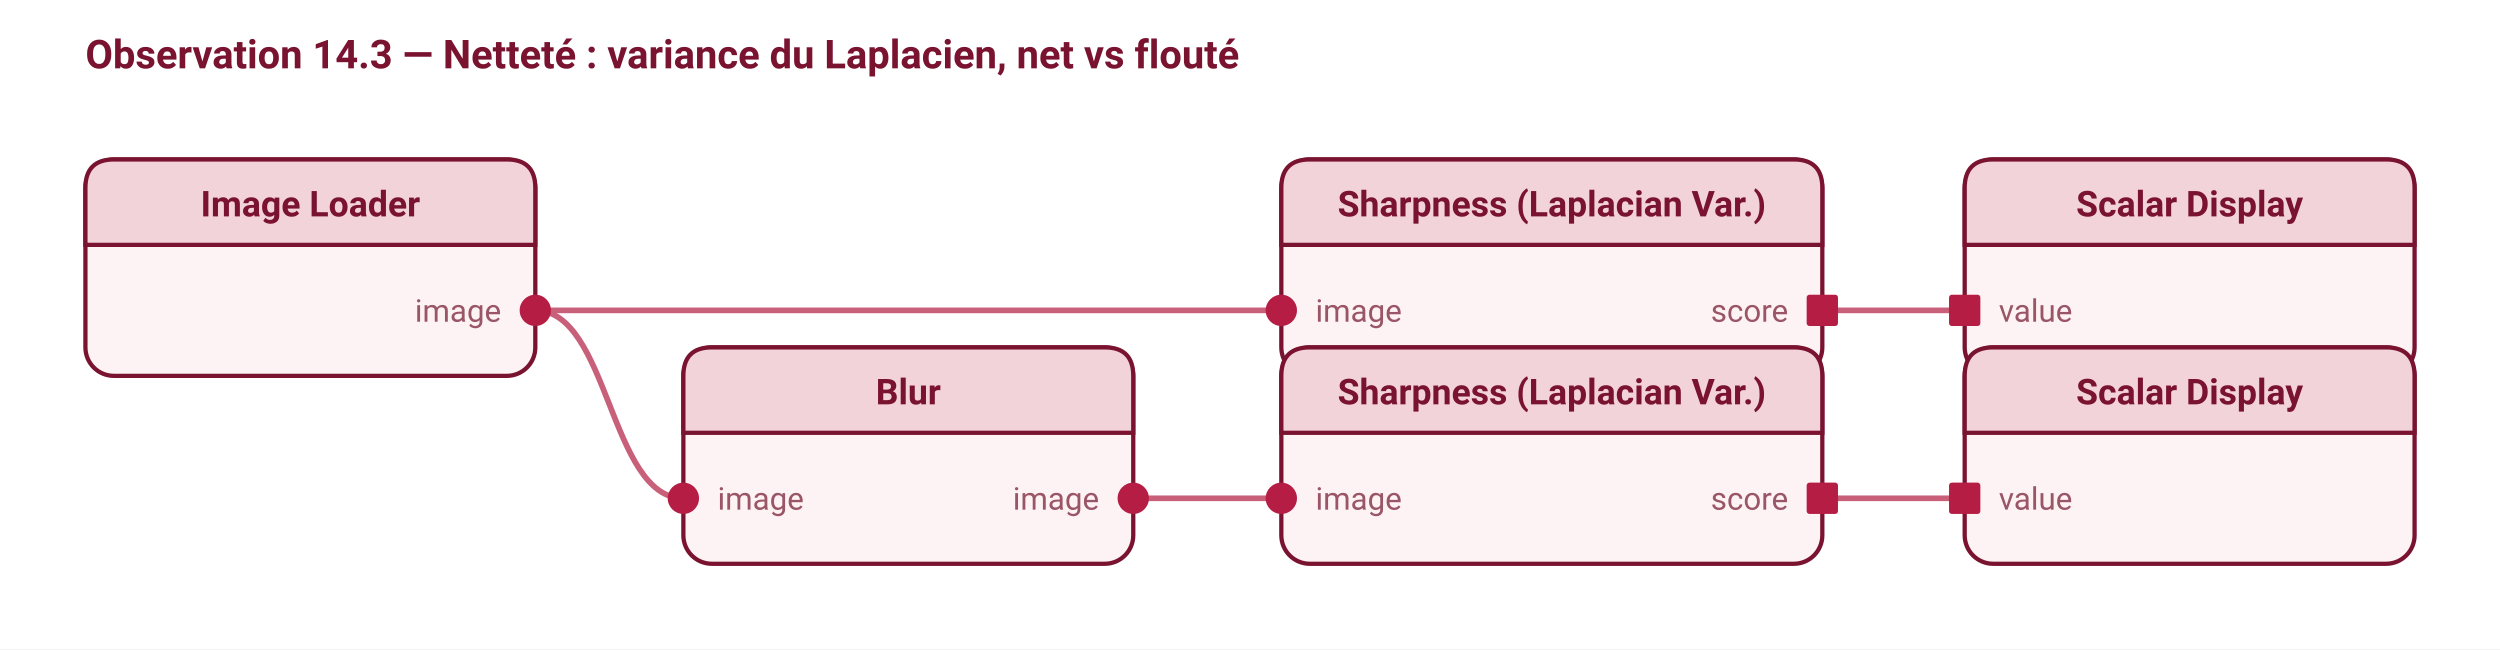
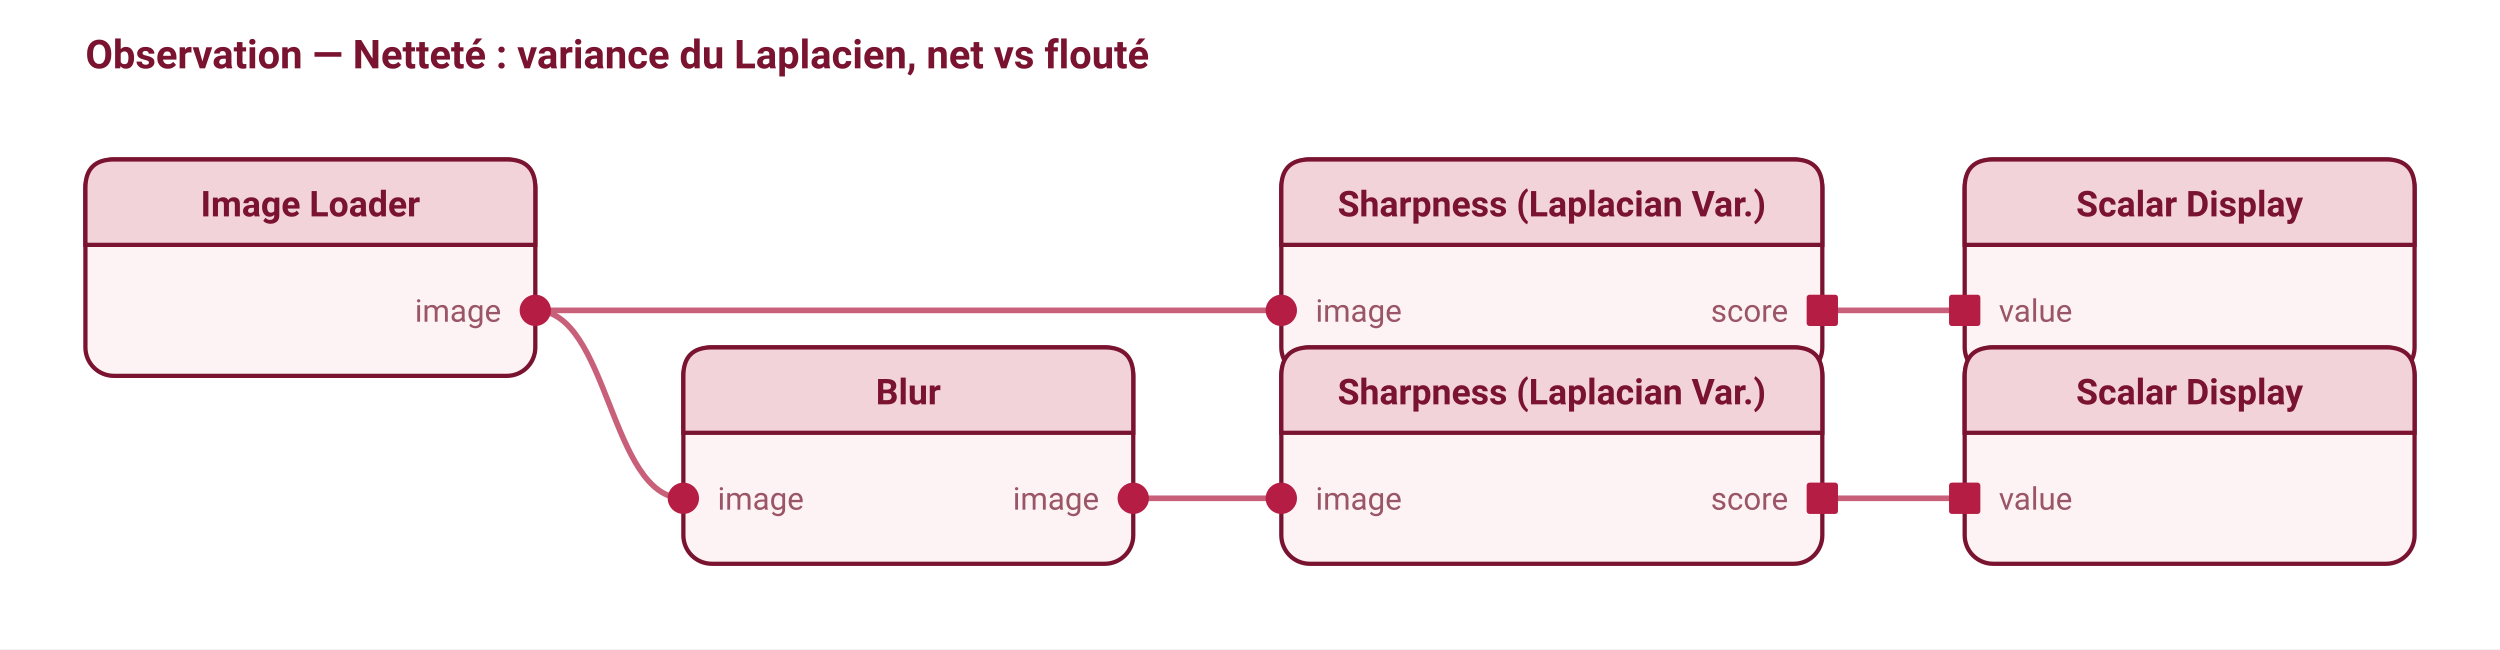
<svg xmlns="http://www.w3.org/2000/svg" viewBox="-30 -56 878 228" width="878" height="228" font-family="ui-sans-serif, -apple-system, 'Segoe UI', Roboto, sans-serif">
  <rect x="-30" y="-56" width="878" height="228" fill="#ffffff" />
-   <text x="0" y="-32" font-size="14" font-weight="600" fill="#7a1330">Observation 14.3 — Netteté : variance du Laplacien, net vs flouté</text>
+   <text x="0" y="-32" font-size="14" font-weight="600" fill="#7a1330">Observation — Netteté : variance du Laplacien, net vs flouté</text>
  <path d="M158.0,53.0 C289.0,53.0 289.0,53.0 420.0,53.0" fill="none" stroke="#c8607a" stroke-width="2" stroke-linecap="round" />
  <path d="M158.0,53.0 C184.0,53.0 184.0,119.0 210.0,119.0" fill="none" stroke="#c8607a" stroke-width="2" stroke-linecap="round" />
  <path d="M368.0,119.0 C394.0,119.0 394.0,119.0 420.0,119.0" fill="none" stroke="#c8607a" stroke-width="2" stroke-linecap="round" />
  <path d="M610.0,53.0 C635.0,53.0 635.0,53.0 660.0,53.0" fill="none" stroke="#c8607a" stroke-width="2" stroke-linecap="round" />
  <path d="M610.0,119.0 C635.0,119.0 635.0,119.0 660.0,119.0" fill="none" stroke="#c8607a" stroke-width="2" stroke-linecap="round" />
  <rect x="0" y="0" width="158" height="76" rx="10" fill="#fdf3f5" stroke="#7a1330" stroke-width="1.5" />
  <path d="M0,30 L0,10 Q0,0 10,0 L148,0 Q158,0 158,10 L158,30 Z" fill="#f3d3da" stroke="#7a1330" stroke-width="1.5" />
  <text x="79" y="20" font-size="12.5" font-weight="600" text-anchor="middle" fill="#7a1330">Image Loader</text>
  <circle cx="158.0" cy="53.0" r="5.5" fill="#b51d44" />
  <text x="146" y="57" font-size="11" text-anchor="end" fill="#9a5566">image</text>
  <rect x="210" y="66" width="158" height="76" rx="10" fill="#fdf3f5" stroke="#7a1330" stroke-width="1.5" />
  <path d="M210,96 L210,76 Q210,66 220,66 L358,66 Q368,66 368,76 L368,96 Z" fill="#f3d3da" stroke="#7a1330" stroke-width="1.5" />
  <text x="289" y="86" font-size="12.5" font-weight="600" text-anchor="middle" fill="#7a1330">Blur</text>
  <circle cx="210.0" cy="119.0" r="5.5" fill="#b51d44" />
  <text x="222" y="123" font-size="11" fill="#9a5566">image</text>
  <circle cx="368.0" cy="119.0" r="5.5" fill="#b51d44" />
  <text x="356" y="123" font-size="11" text-anchor="end" fill="#9a5566">image</text>
  <rect x="420" y="0" width="190" height="76" rx="10" fill="#fdf3f5" stroke="#7a1330" stroke-width="1.5" />
  <path d="M420,30 L420,10 Q420,0 430,0 L600,0 Q610,0 610,10 L610,30 Z" fill="#f3d3da" stroke="#7a1330" stroke-width="1.5" />
  <text x="515" y="20" font-size="12.5" font-weight="600" text-anchor="middle" fill="#7a1330">Sharpness (Laplacian Var.)</text>
  <circle cx="420.0" cy="53.0" r="5.5" fill="#b51d44" />
  <text x="432" y="57" font-size="11" fill="#9a5566">image</text>
  <rect x="604.5" y="47.5" width="11.0" height="11.0" rx="1" fill="#b51d44" />
  <text x="598" y="57" font-size="11" text-anchor="end" fill="#9a5566">score</text>
  <rect x="420" y="66" width="190" height="76" rx="10" fill="#fdf3f5" stroke="#7a1330" stroke-width="1.5" />
  <path d="M420,96 L420,76 Q420,66 430,66 L600,66 Q610,66 610,76 L610,96 Z" fill="#f3d3da" stroke="#7a1330" stroke-width="1.5" />
  <text x="515" y="86" font-size="12.5" font-weight="600" text-anchor="middle" fill="#7a1330">Sharpness (Laplacian Var.)</text>
  <circle cx="420.0" cy="119.0" r="5.5" fill="#b51d44" />
  <text x="432" y="123" font-size="11" fill="#9a5566">image</text>
  <rect x="604.5" y="113.5" width="11.0" height="11.0" rx="1" fill="#b51d44" />
  <text x="598" y="123" font-size="11" text-anchor="end" fill="#9a5566">score</text>
  <rect x="660" y="0" width="158" height="76" rx="10" fill="#fdf3f5" stroke="#7a1330" stroke-width="1.5" />
  <path d="M660,30 L660,10 Q660,0 670,0 L808,0 Q818,0 818,10 L818,30 Z" fill="#f3d3da" stroke="#7a1330" stroke-width="1.5" />
  <text x="739" y="20" font-size="12.5" font-weight="600" text-anchor="middle" fill="#7a1330">Scalar Display</text>
  <rect x="654.5" y="47.5" width="11.0" height="11.0" rx="1" fill="#b51d44" />
  <text x="672" y="57" font-size="11" fill="#9a5566">value</text>
  <rect x="660" y="66" width="158" height="76" rx="10" fill="#fdf3f5" stroke="#7a1330" stroke-width="1.5" />
  <path d="M660,96 L660,76 Q660,66 670,66 L808,66 Q818,66 818,76 L818,96 Z" fill="#f3d3da" stroke="#7a1330" stroke-width="1.5" />
  <text x="739" y="86" font-size="12.5" font-weight="600" text-anchor="middle" fill="#7a1330">Scalar Display</text>
  <rect x="654.5" y="113.5" width="11.0" height="11.0" rx="1" fill="#b51d44" />
  <text x="672" y="123" font-size="11" fill="#9a5566">value</text>
</svg>
